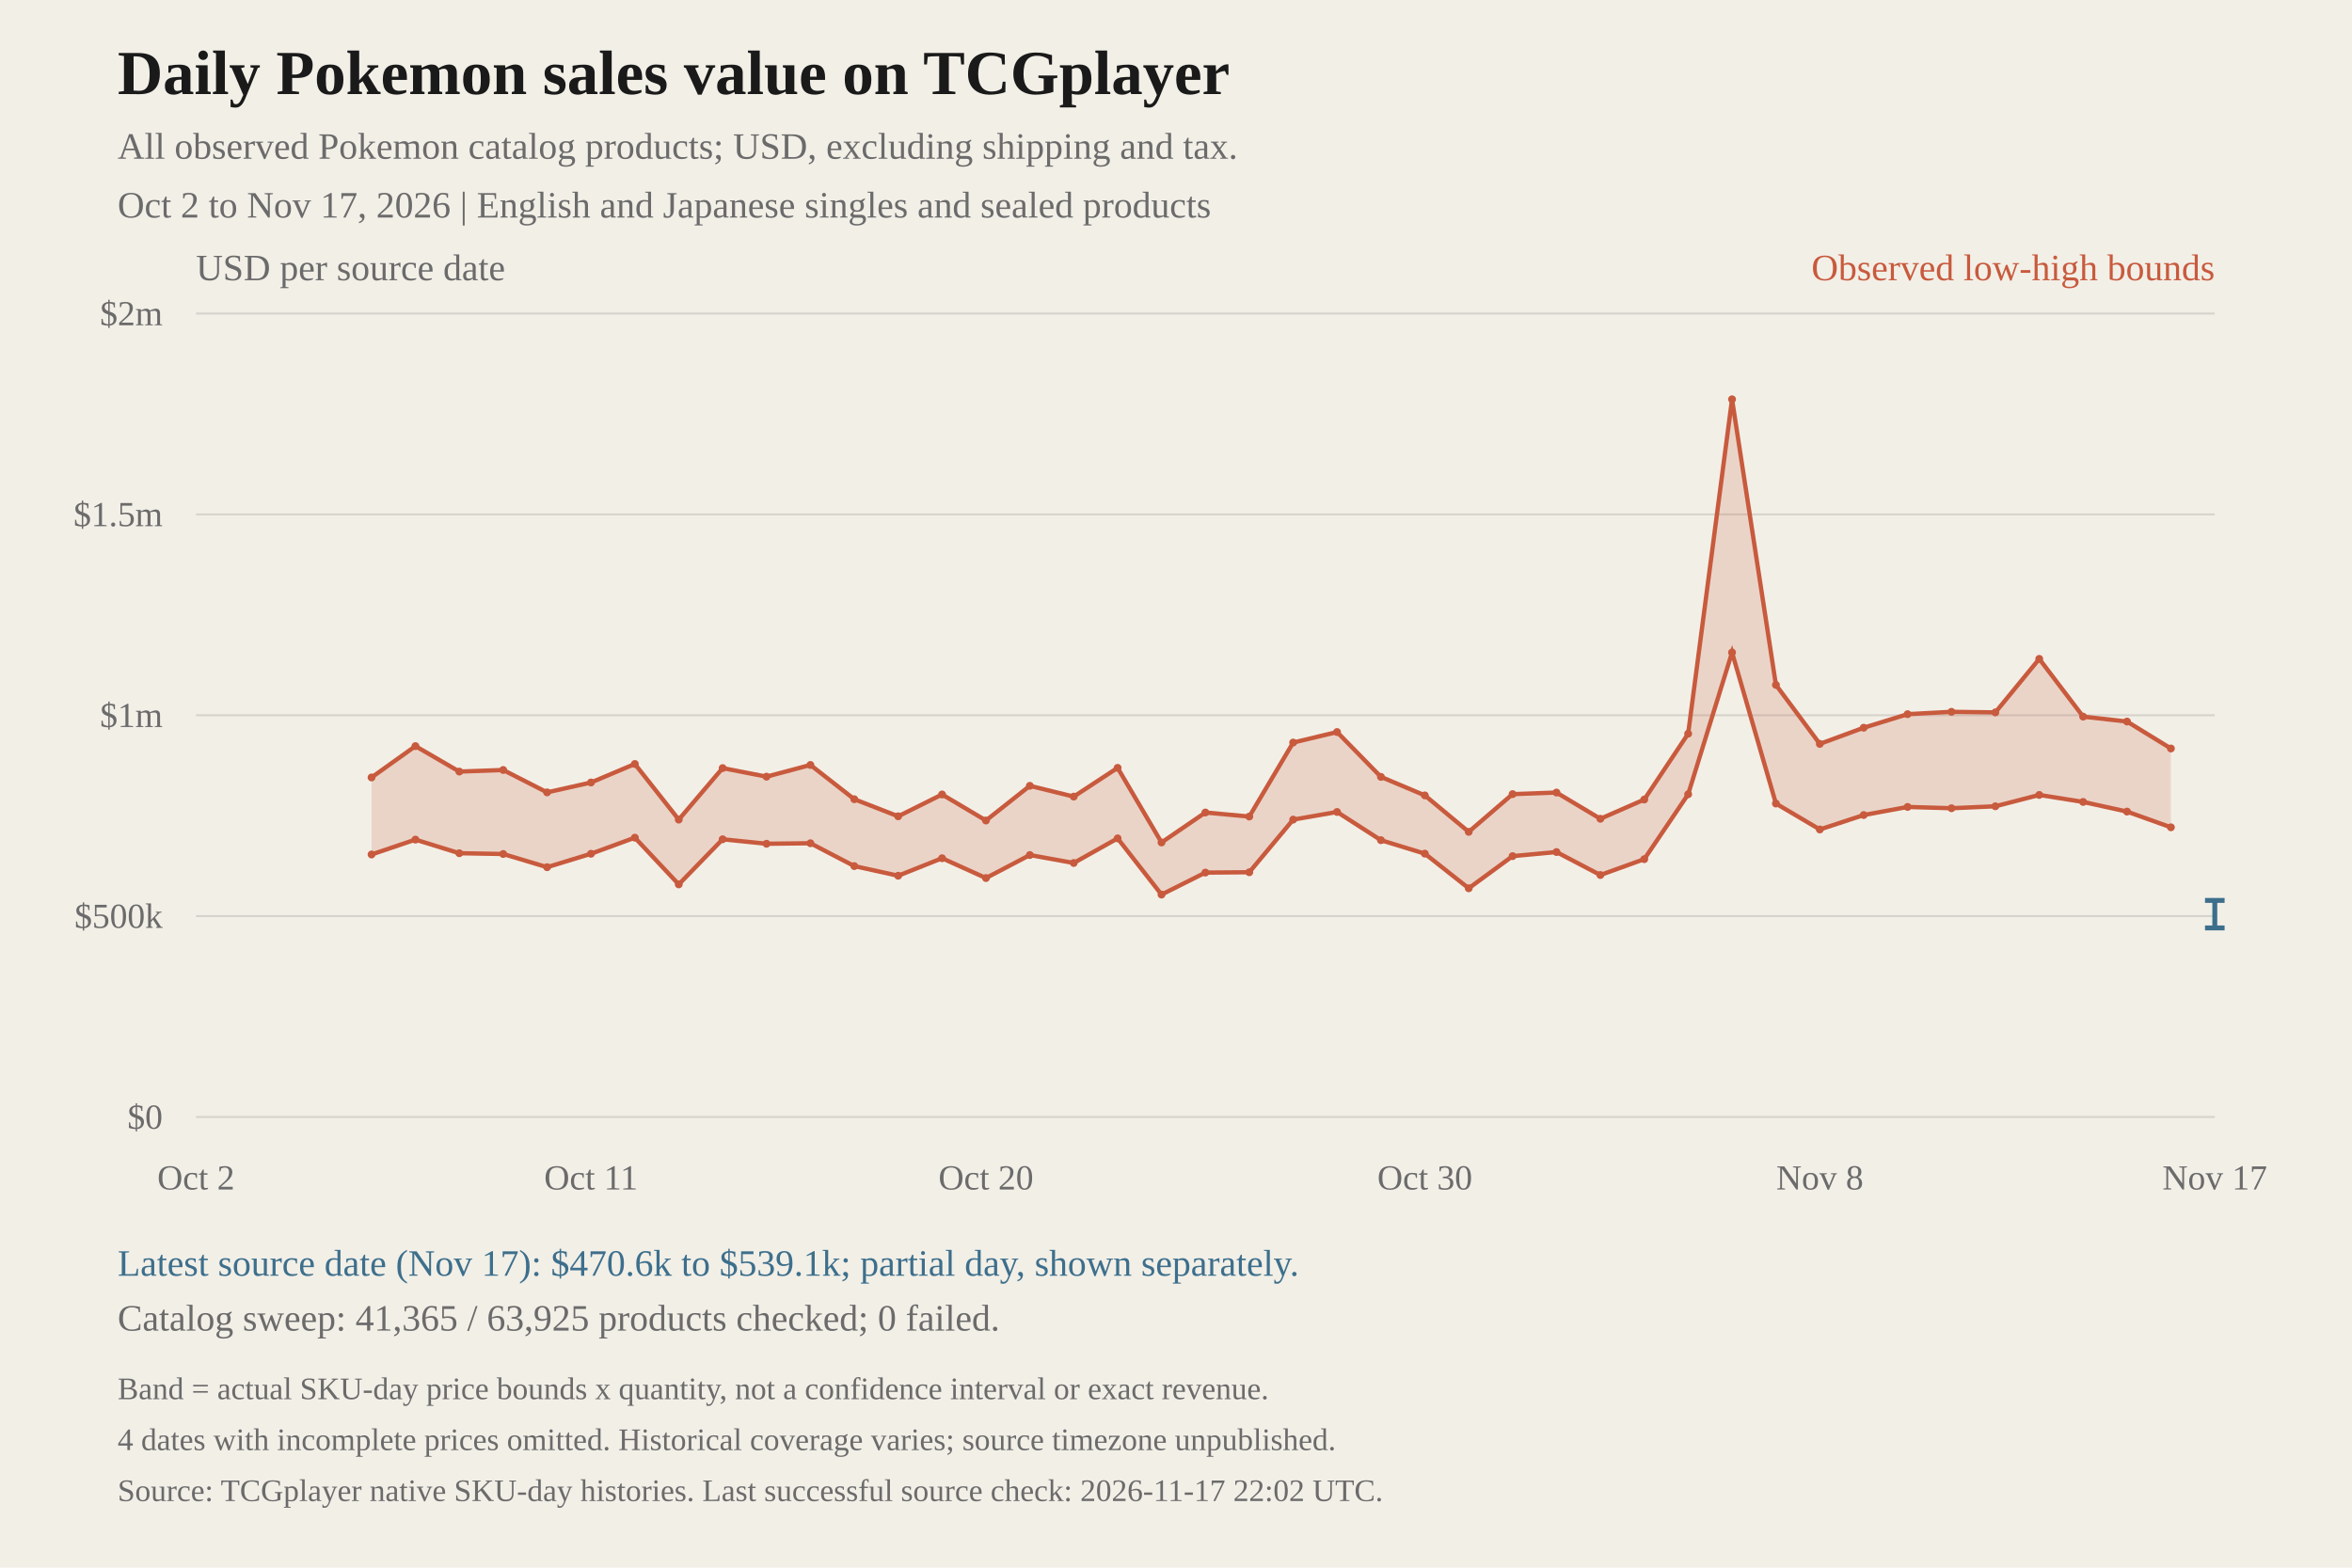
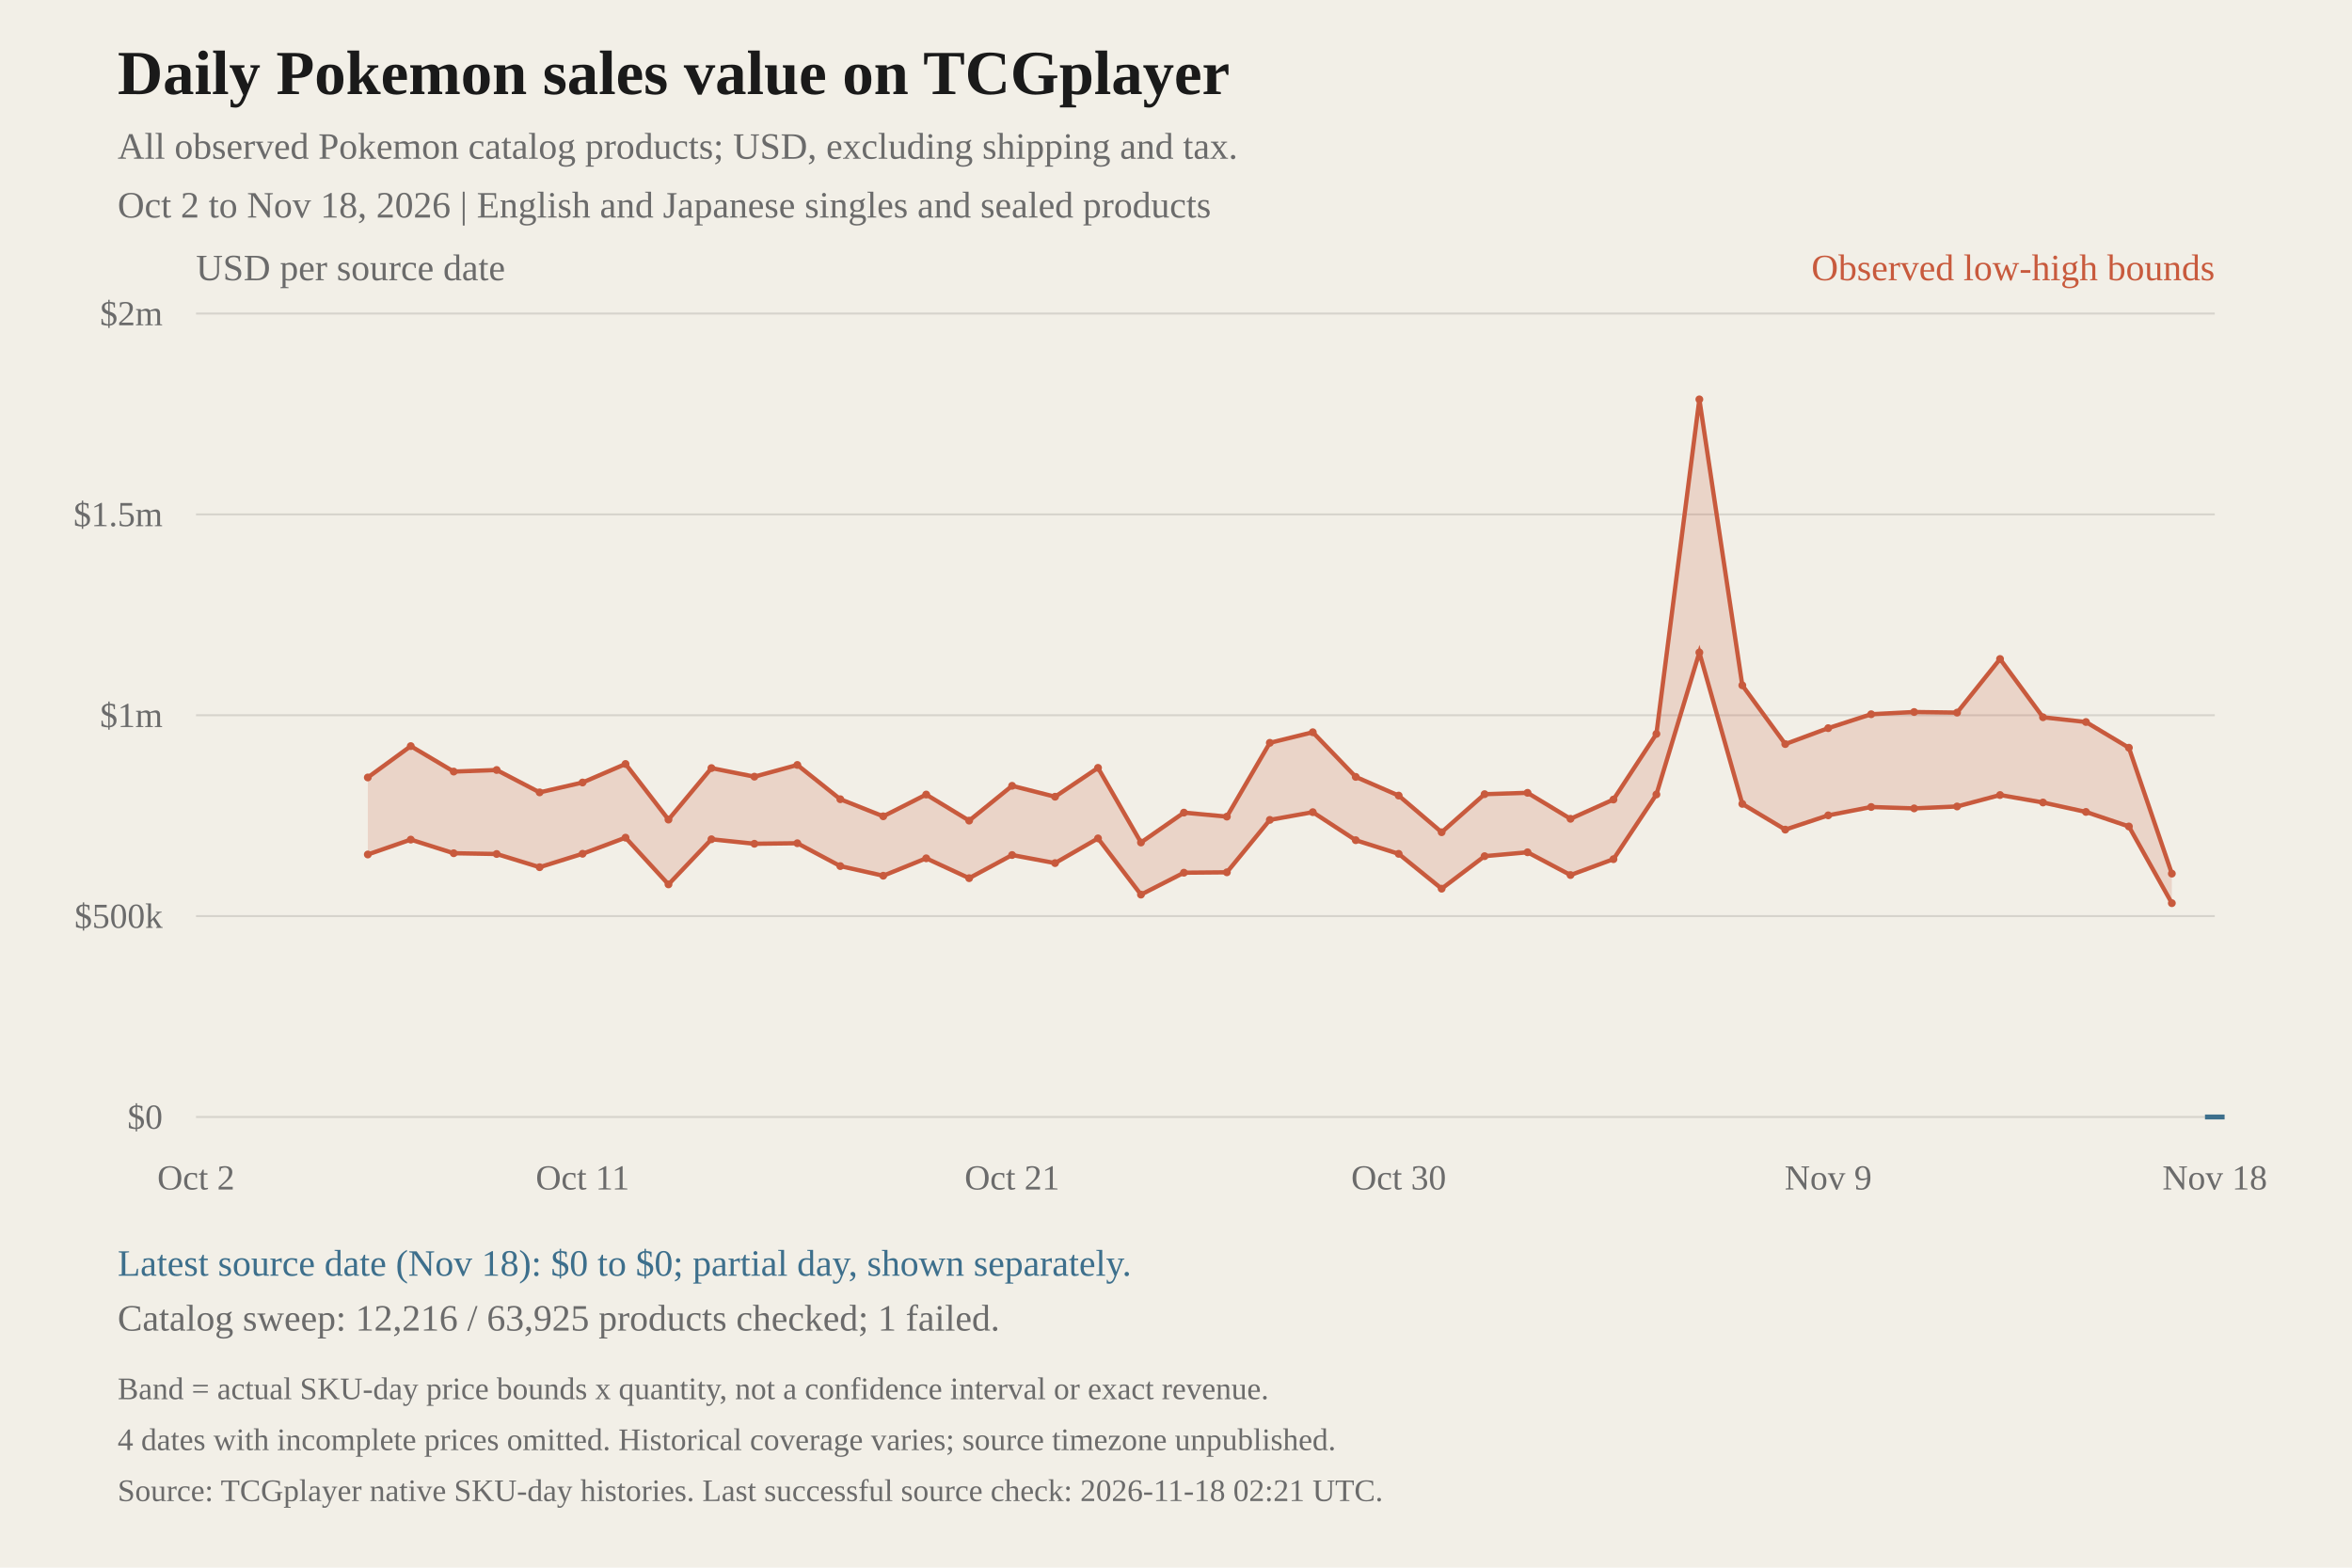
<svg xmlns="http://www.w3.org/2000/svg" width="1200" height="800" viewBox="0 0 1200 800" role="img" aria-labelledby="title description">
  <style>text{font-family:Georgia,"Liberation Serif","Times New Roman",serif;fill:#1A1A1A;font-size:19px}.title{font-size:32px;font-weight:600}.muted,.axis{fill:#6B6B6B}.axis{font-size:18px}.note{font-size:16px;fill:#6B6B6B}.grid{stroke:#D6D3CC;stroke-width:1}</style>
  <rect data-role="background" width="1200" height="800" fill="#F2EFE7" />
  <text x="60" y="48" class="title">Daily Pokemon sales value on TCGplayer</text>
  <text x="60" y="81" class="muted">All observed Pokemon catalog products; USD, excluding shipping and tax.</text>
-   <text x="60" y="111" class="muted">Oct 2 to Nov 17, 2026 | English and Japanese singles and sealed products</text>
+   <text x="60" y="111" class="muted">Oct 2 to Nov 18, 2026 | English and Japanese singles and sealed products</text>
  <text x="100" y="143" class="muted">USD per source date</text>
  <text x="1130" y="143" text-anchor="end" style="fill:#C85A3D">Observed low-high bounds</text>
  <path d="M100,570H1130" class="grid" />
  <text x="83" y="576" class="axis" text-anchor="end">$0</text>
  <path d="M100,467.5H1130" class="grid" />
  <text x="83" y="473.5" class="axis" text-anchor="end">$500k</text>
  <path d="M100,365H1130" class="grid" />
  <text x="83" y="371" class="axis" text-anchor="end">$1m</text>
  <path d="M100,262.5H1130" class="grid" />
  <text x="83" y="268.5" class="axis" text-anchor="end">$1.5m</text>
  <path d="M100,160H1130" class="grid" />
  <text x="83" y="166" class="axis" text-anchor="end">$2m</text>
-   <polygon data-series="historical" points="189.565,396.744 211.957,380.745 234.348,393.742 256.739,392.934 279.13,404.354 301.522,399.317 323.913,389.861 346.304,418.25 368.696,391.961 391.087,396.338 413.478,390.359 435.87,407.849 458.261,416.566 480.652,405.42 503.043,418.711 525.435,401.004 547.826,406.514 570.217,391.837 592.609,429.918 615,414.627 637.391,416.692 659.783,378.93 682.174,373.562 704.565,396.446 726.957,405.886 749.348,424.499 771.739,405.242 794.13,404.443 816.522,417.829 838.913,408 861.304,374.411 883.696,203.771 906.087,349.522 928.478,379.617 950.87,371.361 973.261,364.446 995.652,363.248 1018.043,363.538 1040.435,336.225 1062.826,365.7 1085.217,368.211 1107.609,381.961 1107.609,422.181 1085.217,414.155 1062.826,409.228 1040.435,405.66 1018.043,411.451 995.652,412.448 973.261,411.789 950.87,415.921 928.478,423.287 906.087,410.054 883.696,332.953 861.304,405.319 838.913,438.438 816.522,446.525 794.13,434.795 771.739,436.888 749.348,453.304 726.957,435.619 704.565,428.752 682.174,414.35 659.783,418.258 637.391,445.114 615,445.288 592.609,456.513 570.217,427.824 547.826,440.381 525.435,436.325 503.043,448.074 480.652,437.959 458.261,446.89 435.87,441.968 413.478,430.31 391.087,430.576 368.696,428.283 346.304,451.308 323.913,427.463 301.522,435.683 279.13,442.538 256.739,435.799 234.348,435.406 211.957,428.459 189.565,436.048" fill="#C85A3D" fill-opacity="0.18" />
-   <polyline data-series="historical" points="189.565,436.048 211.957,428.459 234.348,435.406 256.739,435.799 279.13,442.538 301.522,435.683 323.913,427.463 346.304,451.308 368.696,428.283 391.087,430.576 413.478,430.31 435.87,441.968 458.261,446.89 480.652,437.959 503.043,448.074 525.435,436.325 547.826,440.381 570.217,427.824 592.609,456.513 615,445.288 637.391,445.114 659.783,418.258 682.174,414.35 704.565,428.752 726.957,435.619 749.348,453.304 771.739,436.888 794.13,434.795 816.522,446.525 838.913,438.438 861.304,405.319 883.696,332.953 906.087,410.054 928.478,423.287 950.87,415.921 973.261,411.789 995.652,412.448 1018.043,411.451 1040.435,405.66 1062.826,409.228 1085.217,414.155 1107.609,422.181" fill="none" stroke="#C85A3D" stroke-width="2.2" />
-   <circle cx="189.565" cy="436.048" r="2" fill="#C85A3D" />
-   <circle cx="211.957" cy="428.459" r="2" fill="#C85A3D" />
-   <circle cx="234.348" cy="435.406" r="2" fill="#C85A3D" />
-   <circle cx="256.739" cy="435.799" r="2" fill="#C85A3D" />
-   <circle cx="279.13" cy="442.538" r="2" fill="#C85A3D" />
-   <circle cx="301.522" cy="435.683" r="2" fill="#C85A3D" />
-   <circle cx="323.913" cy="427.463" r="2" fill="#C85A3D" />
-   <circle cx="346.304" cy="451.308" r="2" fill="#C85A3D" />
-   <circle cx="368.696" cy="428.283" r="2" fill="#C85A3D" />
-   <circle cx="391.087" cy="430.576" r="2" fill="#C85A3D" />
-   <circle cx="413.478" cy="430.31" r="2" fill="#C85A3D" />
-   <circle cx="435.87" cy="441.968" r="2" fill="#C85A3D" />
-   <circle cx="458.261" cy="446.89" r="2" fill="#C85A3D" />
-   <circle cx="480.652" cy="437.959" r="2" fill="#C85A3D" />
-   <circle cx="503.043" cy="448.074" r="2" fill="#C85A3D" />
-   <circle cx="525.435" cy="436.325" r="2" fill="#C85A3D" />
-   <circle cx="547.826" cy="440.381" r="2" fill="#C85A3D" />
-   <circle cx="570.217" cy="427.824" r="2" fill="#C85A3D" />
-   <circle cx="592.609" cy="456.513" r="2" fill="#C85A3D" />
-   <circle cx="615" cy="445.288" r="2" fill="#C85A3D" />
-   <circle cx="637.391" cy="445.114" r="2" fill="#C85A3D" />
-   <circle cx="659.783" cy="418.258" r="2" fill="#C85A3D" />
-   <circle cx="682.174" cy="414.35" r="2" fill="#C85A3D" />
-   <circle cx="704.565" cy="428.752" r="2" fill="#C85A3D" />
-   <circle cx="726.957" cy="435.619" r="2" fill="#C85A3D" />
-   <circle cx="749.348" cy="453.304" r="2" fill="#C85A3D" />
-   <circle cx="771.739" cy="436.888" r="2" fill="#C85A3D" />
-   <circle cx="794.13" cy="434.795" r="2" fill="#C85A3D" />
-   <circle cx="816.522" cy="446.525" r="2" fill="#C85A3D" />
-   <circle cx="838.913" cy="438.438" r="2" fill="#C85A3D" />
-   <circle cx="861.304" cy="405.319" r="2" fill="#C85A3D" />
-   <circle cx="883.696" cy="332.953" r="2" fill="#C85A3D" />
-   <circle cx="906.087" cy="410.054" r="2" fill="#C85A3D" />
-   <circle cx="928.478" cy="423.287" r="2" fill="#C85A3D" />
-   <circle cx="950.87" cy="415.921" r="2" fill="#C85A3D" />
-   <circle cx="973.261" cy="411.789" r="2" fill="#C85A3D" />
-   <circle cx="995.652" cy="412.448" r="2" fill="#C85A3D" />
-   <circle cx="1018.043" cy="411.451" r="2" fill="#C85A3D" />
-   <circle cx="1040.435" cy="405.66" r="2" fill="#C85A3D" />
-   <circle cx="1062.826" cy="409.228" r="2" fill="#C85A3D" />
-   <circle cx="1085.217" cy="414.155" r="2" fill="#C85A3D" />
-   <circle cx="1107.609" cy="422.181" r="2" fill="#C85A3D" />
-   <polyline data-series="historical" points="189.565,396.744 211.957,380.745 234.348,393.742 256.739,392.934 279.13,404.354 301.522,399.317 323.913,389.861 346.304,418.25 368.696,391.961 391.087,396.338 413.478,390.359 435.87,407.849 458.261,416.566 480.652,405.42 503.043,418.711 525.435,401.004 547.826,406.514 570.217,391.837 592.609,429.918 615,414.627 637.391,416.692 659.783,378.93 682.174,373.562 704.565,396.446 726.957,405.886 749.348,424.499 771.739,405.242 794.13,404.443 816.522,417.829 838.913,408 861.304,374.411 883.696,203.771 906.087,349.522 928.478,379.617 950.87,371.361 973.261,364.446 995.652,363.248 1018.043,363.538 1040.435,336.225 1062.826,365.7 1085.217,368.211 1107.609,381.961" fill="none" stroke="#C85A3D" stroke-width="2.2" />
-   <circle cx="189.565" cy="396.744" r="2" fill="#C85A3D" />
-   <circle cx="211.957" cy="380.745" r="2" fill="#C85A3D" />
-   <circle cx="234.348" cy="393.742" r="2" fill="#C85A3D" />
-   <circle cx="256.739" cy="392.934" r="2" fill="#C85A3D" />
-   <circle cx="279.13" cy="404.354" r="2" fill="#C85A3D" />
-   <circle cx="301.522" cy="399.317" r="2" fill="#C85A3D" />
-   <circle cx="323.913" cy="389.861" r="2" fill="#C85A3D" />
-   <circle cx="346.304" cy="418.25" r="2" fill="#C85A3D" />
-   <circle cx="368.696" cy="391.961" r="2" fill="#C85A3D" />
-   <circle cx="391.087" cy="396.338" r="2" fill="#C85A3D" />
-   <circle cx="413.478" cy="390.359" r="2" fill="#C85A3D" />
-   <circle cx="435.87" cy="407.849" r="2" fill="#C85A3D" />
-   <circle cx="458.261" cy="416.566" r="2" fill="#C85A3D" />
-   <circle cx="480.652" cy="405.42" r="2" fill="#C85A3D" />
-   <circle cx="503.043" cy="418.711" r="2" fill="#C85A3D" />
-   <circle cx="525.435" cy="401.004" r="2" fill="#C85A3D" />
-   <circle cx="547.826" cy="406.514" r="2" fill="#C85A3D" />
-   <circle cx="570.217" cy="391.837" r="2" fill="#C85A3D" />
-   <circle cx="592.609" cy="429.918" r="2" fill="#C85A3D" />
-   <circle cx="615" cy="414.627" r="2" fill="#C85A3D" />
-   <circle cx="637.391" cy="416.692" r="2" fill="#C85A3D" />
-   <circle cx="659.783" cy="378.93" r="2" fill="#C85A3D" />
-   <circle cx="682.174" cy="373.562" r="2" fill="#C85A3D" />
-   <circle cx="704.565" cy="396.446" r="2" fill="#C85A3D" />
-   <circle cx="726.957" cy="405.886" r="2" fill="#C85A3D" />
-   <circle cx="749.348" cy="424.499" r="2" fill="#C85A3D" />
-   <circle cx="771.739" cy="405.242" r="2" fill="#C85A3D" />
-   <circle cx="794.13" cy="404.443" r="2" fill="#C85A3D" />
-   <circle cx="816.522" cy="417.829" r="2" fill="#C85A3D" />
-   <circle cx="838.913" cy="408" r="2" fill="#C85A3D" />
-   <circle cx="861.304" cy="374.411" r="2" fill="#C85A3D" />
-   <circle cx="883.696" cy="203.771" r="2" fill="#C85A3D" />
-   <circle cx="906.087" cy="349.522" r="2" fill="#C85A3D" />
-   <circle cx="928.478" cy="379.617" r="2" fill="#C85A3D" />
-   <circle cx="950.87" cy="371.361" r="2" fill="#C85A3D" />
-   <circle cx="973.261" cy="364.446" r="2" fill="#C85A3D" />
-   <circle cx="995.652" cy="363.248" r="2" fill="#C85A3D" />
-   <circle cx="1018.043" cy="363.538" r="2" fill="#C85A3D" />
-   <circle cx="1040.435" cy="336.225" r="2" fill="#C85A3D" />
-   <circle cx="1062.826" cy="365.7" r="2" fill="#C85A3D" />
-   <circle cx="1085.217" cy="368.211" r="2" fill="#C85A3D" />
-   <circle cx="1107.609" cy="381.961" r="2" fill="#C85A3D" />
-   <path data-series="partial-day" d="M1130,473.528V459.488M1125,473.528h10M1125,459.488h10" fill="none" stroke="#3D6F8C" stroke-width="2.5" />
+   <polygon data-series="historical" points="187.66,396.744 209.574,380.745 231.489,393.742 253.404,392.934 275.319,404.354 297.234,399.317 319.149,389.861 341.064,418.25 362.979,391.961 384.894,396.338 406.809,390.359 428.723,407.849 450.638,416.566 472.553,405.461 494.468,418.776 516.383,401.004 538.298,406.576 560.213,391.842 582.128,429.934 604.043,414.685 625.957,416.727 647.872,379.068 669.787,373.667 691.702,396.45 713.617,405.992 735.532,424.697 757.447,405.27 779.362,404.579 801.277,417.844 823.191,408.005 845.106,374.519 867.021,203.799 888.936,349.73 910.851,379.702 932.766,371.581 954.681,364.48 976.596,363.341 998.511,363.652 1020.426,336.283 1042.34,366.023 1064.255,368.444 1086.17,381.572 1108.085,445.82 1108.085,460.891 1086.17,421.75 1064.255,414.331 1042.34,409.52 1020.426,405.707 998.511,411.548 976.596,412.528 954.681,411.816 932.766,416.075 910.851,423.36 888.936,410.224 867.021,332.963 845.106,405.421 823.191,438.442 801.277,446.538 779.362,434.926 757.447,436.908 735.532,453.501 713.617,435.72 691.702,428.756 669.787,414.453 647.872,418.397 625.957,445.147 604.043,445.344 582.128,456.528 560.213,427.829 538.298,440.442 516.383,436.325 494.468,448.137 472.553,438 450.638,446.89 428.723,441.968 406.809,430.31 384.894,430.576 362.979,428.283 341.064,451.308 319.149,427.463 297.234,435.683 275.319,442.538 253.404,435.799 231.489,435.406 209.574,428.459 187.66,436.048" fill="#C85A3D" fill-opacity="0.18" />
+   <polyline data-series="historical" points="187.66,436.048 209.574,428.459 231.489,435.406 253.404,435.799 275.319,442.538 297.234,435.683 319.149,427.463 341.064,451.308 362.979,428.283 384.894,430.576 406.809,430.31 428.723,441.968 450.638,446.89 472.553,438 494.468,448.137 516.383,436.325 538.298,440.442 560.213,427.829 582.128,456.528 604.043,445.344 625.957,445.147 647.872,418.397 669.787,414.453 691.702,428.756 713.617,435.72 735.532,453.501 757.447,436.908 779.362,434.926 801.277,446.538 823.191,438.442 845.106,405.421 867.021,332.963 888.936,410.224 910.851,423.36 932.766,416.075 954.681,411.816 976.596,412.528 998.511,411.548 1020.426,405.707 1042.34,409.52 1064.255,414.331 1086.17,421.75 1108.085,460.891" fill="none" stroke="#C85A3D" stroke-width="2.2" />
+   <circle cx="187.66" cy="436.048" r="2" fill="#C85A3D" />
+   <circle cx="209.574" cy="428.459" r="2" fill="#C85A3D" />
+   <circle cx="231.489" cy="435.406" r="2" fill="#C85A3D" />
+   <circle cx="253.404" cy="435.799" r="2" fill="#C85A3D" />
+   <circle cx="275.319" cy="442.538" r="2" fill="#C85A3D" />
+   <circle cx="297.234" cy="435.683" r="2" fill="#C85A3D" />
+   <circle cx="319.149" cy="427.463" r="2" fill="#C85A3D" />
+   <circle cx="341.064" cy="451.308" r="2" fill="#C85A3D" />
+   <circle cx="362.979" cy="428.283" r="2" fill="#C85A3D" />
+   <circle cx="384.894" cy="430.576" r="2" fill="#C85A3D" />
+   <circle cx="406.809" cy="430.31" r="2" fill="#C85A3D" />
+   <circle cx="428.723" cy="441.968" r="2" fill="#C85A3D" />
+   <circle cx="450.638" cy="446.89" r="2" fill="#C85A3D" />
+   <circle cx="472.553" cy="438" r="2" fill="#C85A3D" />
+   <circle cx="494.468" cy="448.137" r="2" fill="#C85A3D" />
+   <circle cx="516.383" cy="436.325" r="2" fill="#C85A3D" />
+   <circle cx="538.298" cy="440.442" r="2" fill="#C85A3D" />
+   <circle cx="560.213" cy="427.829" r="2" fill="#C85A3D" />
+   <circle cx="582.128" cy="456.528" r="2" fill="#C85A3D" />
+   <circle cx="604.043" cy="445.344" r="2" fill="#C85A3D" />
+   <circle cx="625.957" cy="445.147" r="2" fill="#C85A3D" />
+   <circle cx="647.872" cy="418.397" r="2" fill="#C85A3D" />
+   <circle cx="669.787" cy="414.453" r="2" fill="#C85A3D" />
+   <circle cx="691.702" cy="428.756" r="2" fill="#C85A3D" />
+   <circle cx="713.617" cy="435.72" r="2" fill="#C85A3D" />
+   <circle cx="735.532" cy="453.501" r="2" fill="#C85A3D" />
+   <circle cx="757.447" cy="436.908" r="2" fill="#C85A3D" />
+   <circle cx="779.362" cy="434.926" r="2" fill="#C85A3D" />
+   <circle cx="801.277" cy="446.538" r="2" fill="#C85A3D" />
+   <circle cx="823.191" cy="438.442" r="2" fill="#C85A3D" />
+   <circle cx="845.106" cy="405.421" r="2" fill="#C85A3D" />
+   <circle cx="867.021" cy="332.963" r="2" fill="#C85A3D" />
+   <circle cx="888.936" cy="410.224" r="2" fill="#C85A3D" />
+   <circle cx="910.851" cy="423.36" r="2" fill="#C85A3D" />
+   <circle cx="932.766" cy="416.075" r="2" fill="#C85A3D" />
+   <circle cx="954.681" cy="411.816" r="2" fill="#C85A3D" />
+   <circle cx="976.596" cy="412.528" r="2" fill="#C85A3D" />
+   <circle cx="998.511" cy="411.548" r="2" fill="#C85A3D" />
+   <circle cx="1020.426" cy="405.707" r="2" fill="#C85A3D" />
+   <circle cx="1042.34" cy="409.52" r="2" fill="#C85A3D" />
+   <circle cx="1064.255" cy="414.331" r="2" fill="#C85A3D" />
+   <circle cx="1086.17" cy="421.75" r="2" fill="#C85A3D" />
+   <circle cx="1108.085" cy="460.891" r="2" fill="#C85A3D" />
+   <polyline data-series="historical" points="187.66,396.744 209.574,380.745 231.489,393.742 253.404,392.934 275.319,404.354 297.234,399.317 319.149,389.861 341.064,418.25 362.979,391.961 384.894,396.338 406.809,390.359 428.723,407.849 450.638,416.566 472.553,405.461 494.468,418.776 516.383,401.004 538.298,406.576 560.213,391.842 582.128,429.934 604.043,414.685 625.957,416.727 647.872,379.068 669.787,373.667 691.702,396.45 713.617,405.992 735.532,424.697 757.447,405.27 779.362,404.579 801.277,417.844 823.191,408.005 845.106,374.519 867.021,203.799 888.936,349.73 910.851,379.702 932.766,371.581 954.681,364.48 976.596,363.341 998.511,363.652 1020.426,336.283 1042.34,366.023 1064.255,368.444 1086.17,381.572 1108.085,445.82" fill="none" stroke="#C85A3D" stroke-width="2.2" />
+   <circle cx="187.66" cy="396.744" r="2" fill="#C85A3D" />
+   <circle cx="209.574" cy="380.745" r="2" fill="#C85A3D" />
+   <circle cx="231.489" cy="393.742" r="2" fill="#C85A3D" />
+   <circle cx="253.404" cy="392.934" r="2" fill="#C85A3D" />
+   <circle cx="275.319" cy="404.354" r="2" fill="#C85A3D" />
+   <circle cx="297.234" cy="399.317" r="2" fill="#C85A3D" />
+   <circle cx="319.149" cy="389.861" r="2" fill="#C85A3D" />
+   <circle cx="341.064" cy="418.25" r="2" fill="#C85A3D" />
+   <circle cx="362.979" cy="391.961" r="2" fill="#C85A3D" />
+   <circle cx="384.894" cy="396.338" r="2" fill="#C85A3D" />
+   <circle cx="406.809" cy="390.359" r="2" fill="#C85A3D" />
+   <circle cx="428.723" cy="407.849" r="2" fill="#C85A3D" />
+   <circle cx="450.638" cy="416.566" r="2" fill="#C85A3D" />
+   <circle cx="472.553" cy="405.461" r="2" fill="#C85A3D" />
+   <circle cx="494.468" cy="418.776" r="2" fill="#C85A3D" />
+   <circle cx="516.383" cy="401.004" r="2" fill="#C85A3D" />
+   <circle cx="538.298" cy="406.576" r="2" fill="#C85A3D" />
+   <circle cx="560.213" cy="391.842" r="2" fill="#C85A3D" />
+   <circle cx="582.128" cy="429.934" r="2" fill="#C85A3D" />
+   <circle cx="604.043" cy="414.685" r="2" fill="#C85A3D" />
+   <circle cx="625.957" cy="416.727" r="2" fill="#C85A3D" />
+   <circle cx="647.872" cy="379.068" r="2" fill="#C85A3D" />
+   <circle cx="669.787" cy="373.667" r="2" fill="#C85A3D" />
+   <circle cx="691.702" cy="396.45" r="2" fill="#C85A3D" />
+   <circle cx="713.617" cy="405.992" r="2" fill="#C85A3D" />
+   <circle cx="735.532" cy="424.697" r="2" fill="#C85A3D" />
+   <circle cx="757.447" cy="405.27" r="2" fill="#C85A3D" />
+   <circle cx="779.362" cy="404.579" r="2" fill="#C85A3D" />
+   <circle cx="801.277" cy="417.844" r="2" fill="#C85A3D" />
+   <circle cx="823.191" cy="408.005" r="2" fill="#C85A3D" />
+   <circle cx="845.106" cy="374.519" r="2" fill="#C85A3D" />
+   <circle cx="867.021" cy="203.799" r="2" fill="#C85A3D" />
+   <circle cx="888.936" cy="349.73" r="2" fill="#C85A3D" />
+   <circle cx="910.851" cy="379.702" r="2" fill="#C85A3D" />
+   <circle cx="932.766" cy="371.581" r="2" fill="#C85A3D" />
+   <circle cx="954.681" cy="364.48" r="2" fill="#C85A3D" />
+   <circle cx="976.596" cy="363.341" r="2" fill="#C85A3D" />
+   <circle cx="998.511" cy="363.652" r="2" fill="#C85A3D" />
+   <circle cx="1020.426" cy="336.283" r="2" fill="#C85A3D" />
+   <circle cx="1042.34" cy="366.023" r="2" fill="#C85A3D" />
+   <circle cx="1064.255" cy="368.444" r="2" fill="#C85A3D" />
+   <circle cx="1086.17" cy="381.572" r="2" fill="#C85A3D" />
+   <circle cx="1108.085" cy="445.82" r="2" fill="#C85A3D" />
+   <path data-series="partial-day" d="M1130,570V570M1125,570h10M1125,570h10" fill="none" stroke="#3D6F8C" stroke-width="2.5" />
  <text x="100" y="607" class="axis" text-anchor="middle">Oct 2</text>
-   <text x="301.522" y="607" class="axis" text-anchor="middle">Oct 11</text>
-   <text x="503.043" y="607" class="axis" text-anchor="middle">Oct 20</text>
-   <text x="726.957" y="607" class="axis" text-anchor="middle">Oct 30</text>
-   <text x="928.478" y="607" class="axis" text-anchor="middle">Nov 8</text>
-   <text x="1130" y="607" class="axis" text-anchor="middle">Nov 17</text>
-   <text x="60" y="651" style="fill:#3D6F8C">Latest source date (Nov 17): $470.6k to $539.1k; partial day, shown separately.</text>
-   <text x="60" y="679" class="muted">Catalog sweep: 41,365 / 63,925 products checked; 0 failed.</text>
+   <text x="297.234" y="607" class="axis" text-anchor="middle">Oct 11</text>
+   <text x="516.383" y="607" class="axis" text-anchor="middle">Oct 21</text>
+   <text x="713.617" y="607" class="axis" text-anchor="middle">Oct 30</text>
+   <text x="932.766" y="607" class="axis" text-anchor="middle">Nov 9</text>
+   <text x="1130" y="607" class="axis" text-anchor="middle">Nov 18</text>
+   <text x="60" y="651" style="fill:#3D6F8C">Latest source date (Nov 18): $0 to $0; partial day, shown separately.</text>
+   <text x="60" y="679" class="muted">Catalog sweep: 12,216 / 63,925 products checked; 1 failed.</text>
  <text x="60" y="714" class="note">Band = actual SKU-day price bounds x quantity, not a confidence interval or exact revenue.</text>
  <text x="60" y="740" class="note">4 dates with incomplete prices omitted. Historical coverage varies; source timezone unpublished.</text>
-   <text x="60" y="766" class="note">Source: TCGplayer native SKU-day histories. Last successful source check: 2026-11-17 22:02 UTC.</text>
+   <text x="60" y="766" class="note">Source: TCGplayer native SKU-day histories. Last successful source check: 2026-11-18 02:21 UTC.</text>
</svg>
